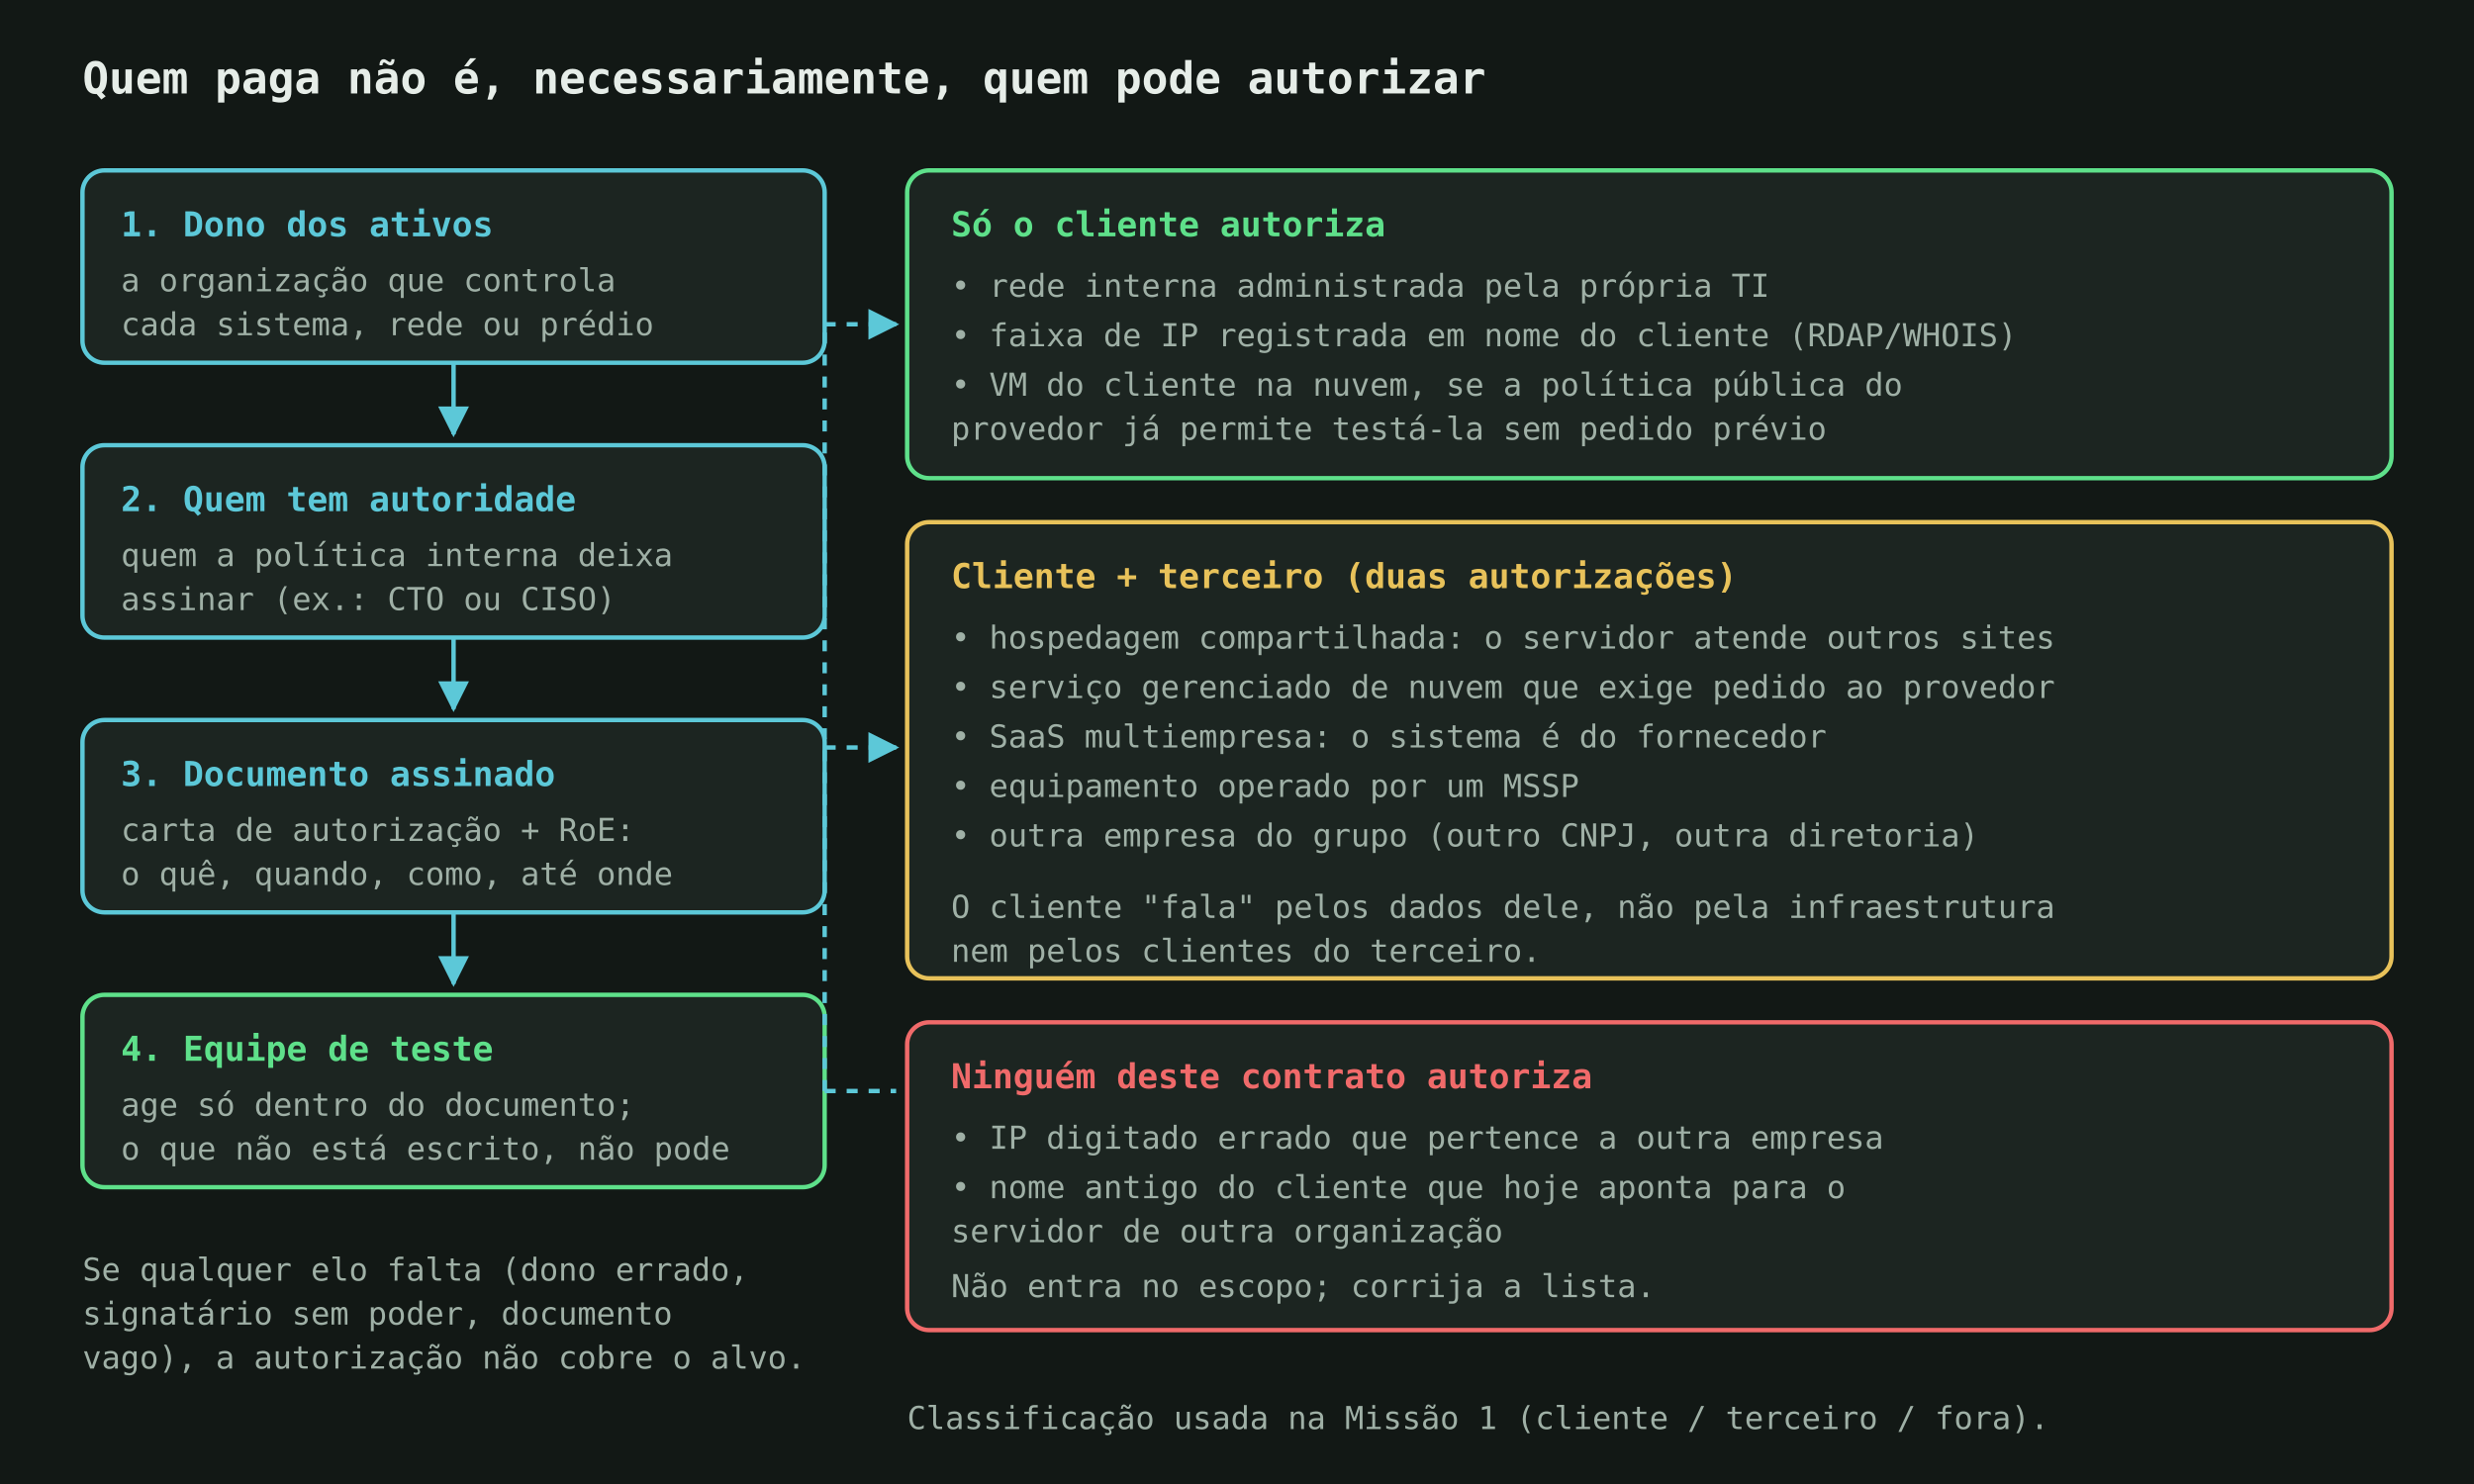
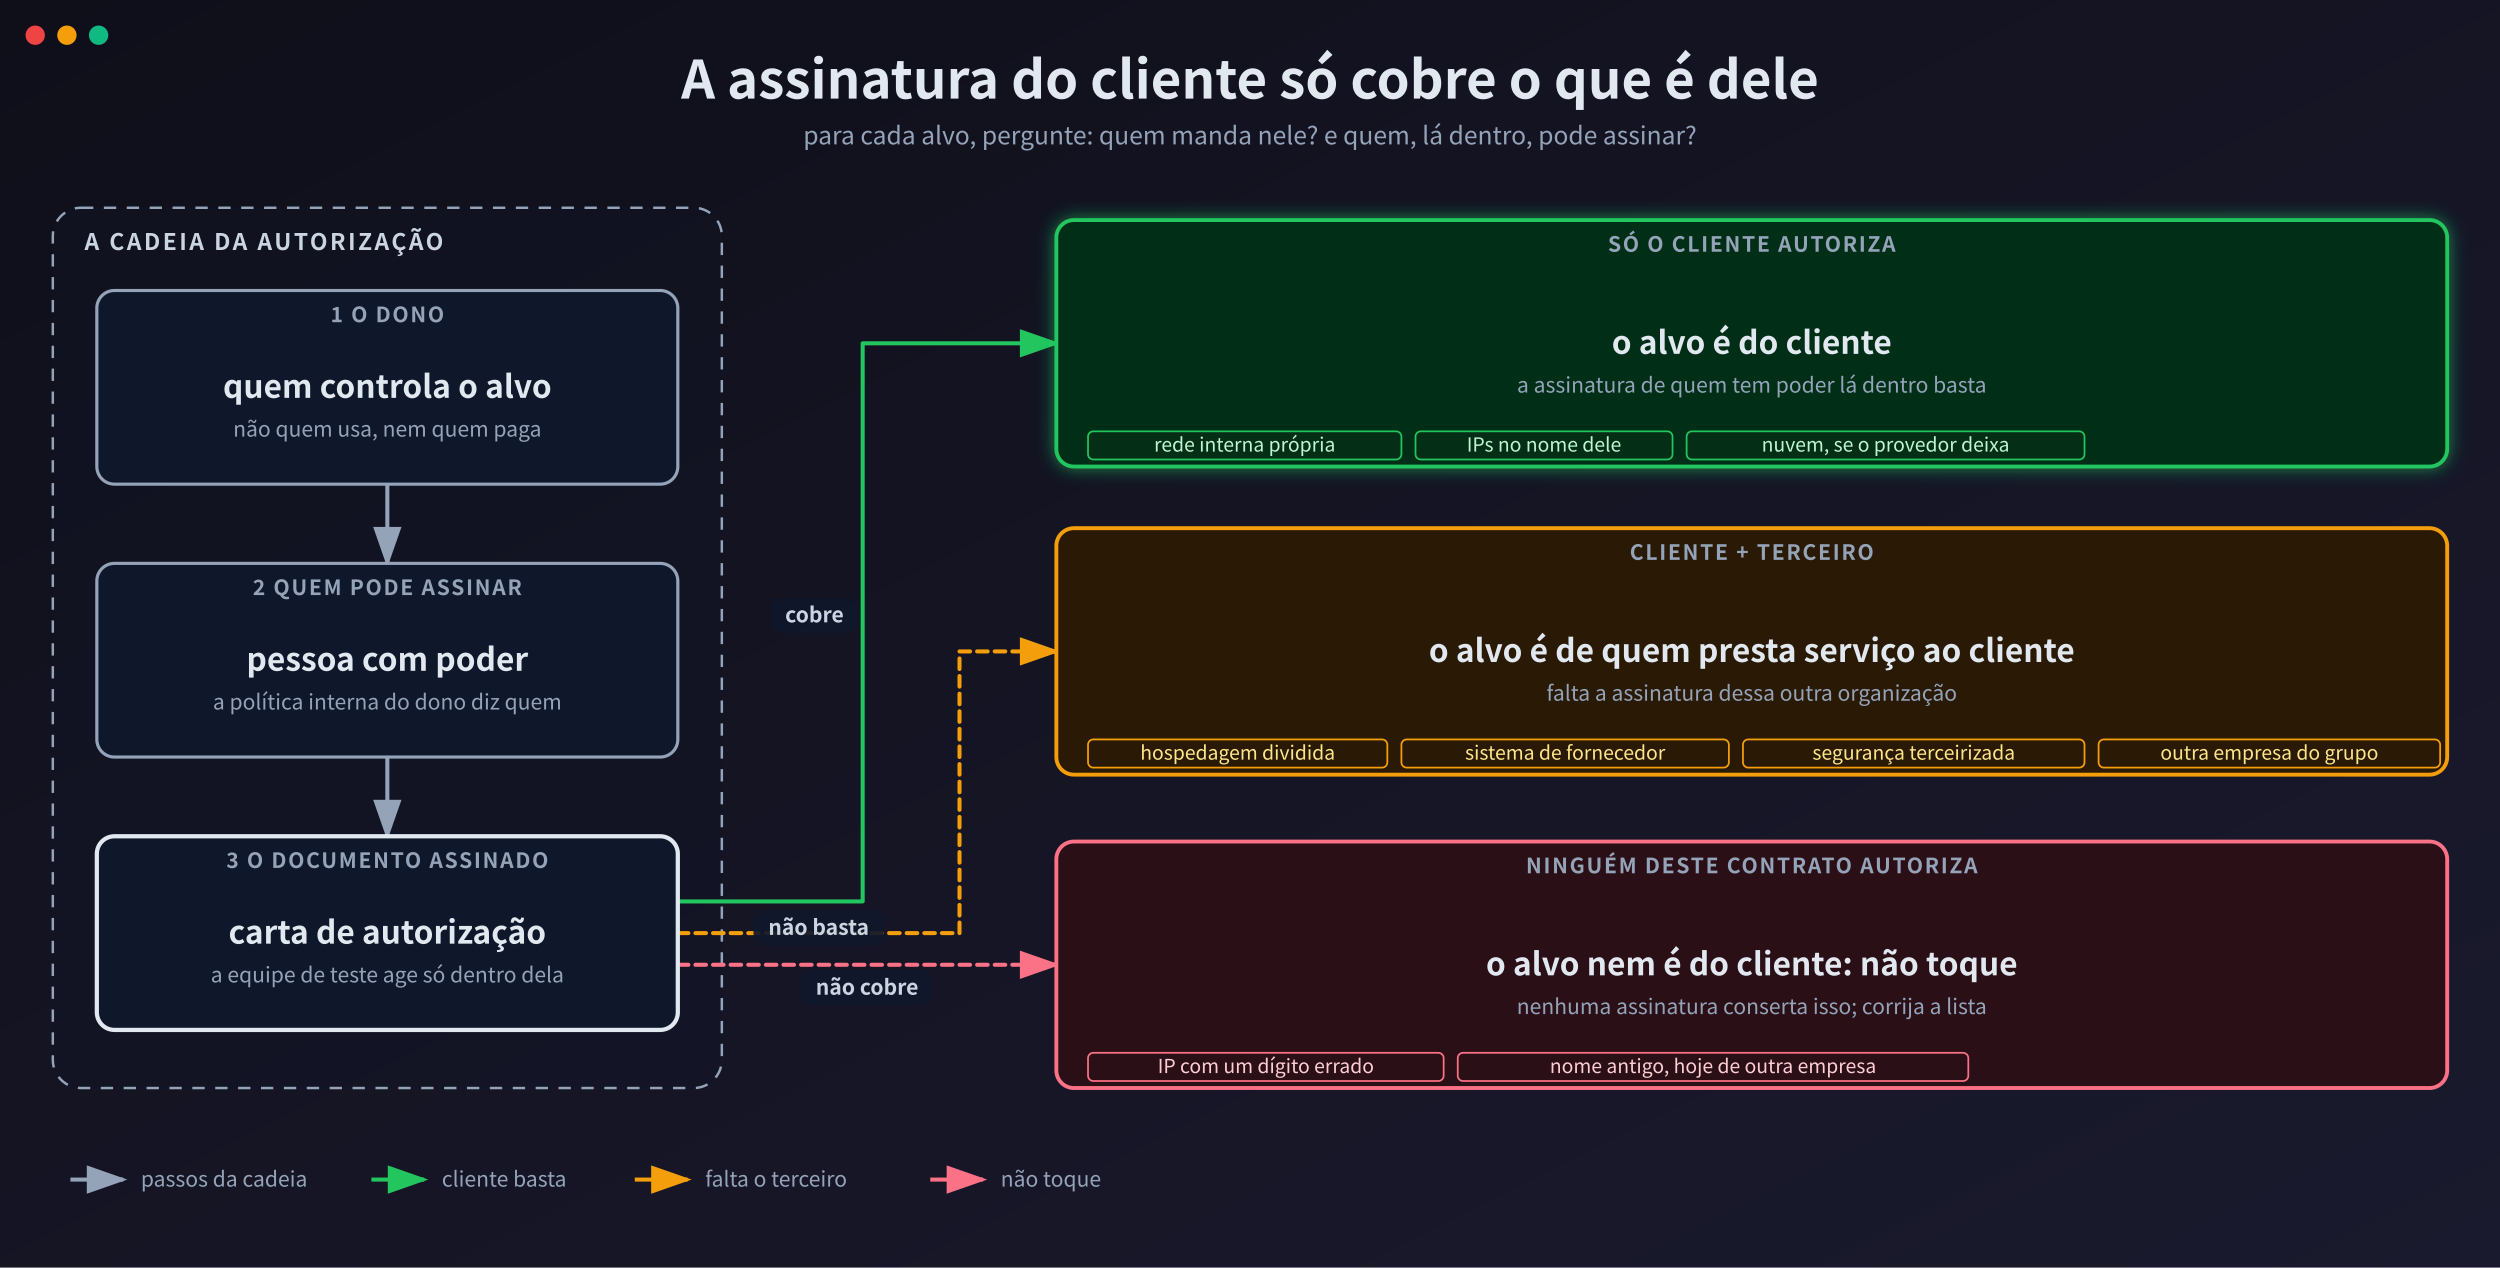
- <svg xmlns="http://www.w3.org/2000/svg" viewBox="0 0 900 540" role="img" aria-labelledby="t d">
-   <style>
-     text { font-family: ui-monospace, "DejaVu Sans Mono", Menlo, Consolas, monospace; fill: #e6ede8; white-space: pre; }
-     .t { font-size: 16px; font-weight: 700; }
-     .m { font-size: 12.5px; font-weight: 700; }
-     .s { font-size: 11.5px; fill: #9fb0a6; }
-     .box { fill: #1c2521; stroke-width: 1.6; }
-   </style>
+ <svg xmlns="http://www.w3.org/2000/svg" viewBox="0 0 1420 720" width="1420" height="720" data-generator="fireworks-tech-graph" data-schema-version="1" data-text-metrics="heuristic-v1" data-style-id="2" data-visual-theme="Dark Terminal" data-diagram-type="architecture" data-motion-scene="" data-semantic-profile="generic" data-semantic-valid="true" data-quality-profile="standard" data-max-bends-per-edge="12" data-max-total-bends="100" data-max-route-stretch="5.0" data-max-bridged-crossings="8" data-min-node-gap="0.0" data-min-container-gutter="0.0" data-min-label-clearance="2.0" data-min-segment-length="0.0">
  <defs>
-     <marker id="a" viewBox="0 0 10 10" refX="9" refY="5" markerWidth="7" markerHeight="7" orient="auto">
-       <path d="M0 0 L10 5 L0 10 z" fill="#5cc8d8" />
+     <marker id="arrowA" markerWidth="10" markerHeight="7" refX="9" refY="3.5" orient="auto">
+       <polygon points="0 0, 10 3.5, 0 7" fill="#a855f7" />
    </marker>
+     <marker id="arrowB" markerWidth="10" markerHeight="7" refX="9" refY="3.5" orient="auto">
+       <polygon points="0 0, 10 3.5, 0 7" fill="#22c55e" />
+     </marker>
+     <marker id="arrowC" markerWidth="10" markerHeight="7" refX="9" refY="3.5" orient="auto">
+       <polygon points="0 0, 10 3.5, 0 7" fill="#38bdf8" />
+     </marker>
+     <marker id="arrowE" markerWidth="10" markerHeight="7" refX="9" refY="3.5" orient="auto">
+       <polygon points="0 0, 10 3.5, 0 7" fill="#fb7185" />
+     </marker>
+     <marker id="arrowF" markerWidth="10" markerHeight="7" refX="9" refY="3.5" orient="auto">
+       <polygon points="0 0, 10 3.5, 0 7" fill="#f59e0b" />
+     </marker>
+     <marker id="arrowG" markerWidth="10" markerHeight="7" refX="9" refY="3.5" orient="auto">
+       <polygon points="0 0, 10 3.5, 0 7" fill="#f97316" />
+     </marker>
+     <marker id="arrowH" markerWidth="10" markerHeight="7" refX="9" refY="3.5" orient="auto">
+       <polygon points="0 0, 10 3.5, 0 7" fill="#94a3b8" />
+     </marker>
+     <linearGradient id="terminalGradient" x1="0%" y1="0%" x2="100%" y2="100%">
+       <stop offset="0%" stop-color="#0f0f1a" />
+       <stop offset="100%" stop-color="#1a1a2e" />
+     </linearGradient>
+     <filter id="glowBlue" x="-30%" y="-30%" width="160%" height="160%">
+       <feDropShadow dx="0" dy="0" stdDeviation="5" flood-color="#3b82f6" flood-opacity="0.65" />
+     </filter>
+     <filter id="glowPurple" x="-30%" y="-30%" width="160%" height="160%">
+       <feDropShadow dx="0" dy="0" stdDeviation="5" flood-color="#a855f7" flood-opacity="0.72" />
+     </filter>
+     <filter id="glowGreen" x="-30%" y="-30%" width="160%" height="160%">
+       <feDropShadow dx="0" dy="0" stdDeviation="5" flood-color="#22c55e" flood-opacity="0.62" />
+     </filter>
+     <filter id="glowOrange" x="-30%" y="-30%" width="160%" height="160%">
+       <feDropShadow dx="0" dy="0" stdDeviation="5" flood-color="#f97316" flood-opacity="0.62" />
+     </filter>
+     <style>
+     text { font-family: 'SF Mono', 'Fira Code', Menlo, 'Noto Sans CJK SC', 'Microsoft YaHei', 'SimHei', monospace; }
+     .title { font-size: 30px; font-weight: 700; fill: #e2e8f0; }
+     .subtitle { font-size: 14px; font-weight: 500; fill: #94a3b8; }
+     .section { font-size: 13px; font-weight: 700; fill: #38bdf8; letter-spacing: 1.4px; }
+     .section-sub { font-size: 12px; font-weight: 500; fill: #94a3b8; }
+     .node-title { font-weight: 700; fill: #e2e8f0; }
+     .node-sub { font-weight: 500; fill: #94a3b8; }
+     .node-type { font-size: 12px; font-weight: 700; fill: #94a3b8; letter-spacing: 0.08em; }
+     .arrow-label { font-size: 12px; font-weight: 600; fill: #cbd5e1; }
+     .legend { font-size: 12px; font-weight: 500; fill: #94a3b8; }
+     .footnote { font-size: 12px; font-weight: 500; fill: #94a3b8; }
+     .metric-label { font-size: 8.5px; font-weight: 700; fill: #94a3b8; text-transform: uppercase; }
+     .metric-value { font-size: 9.5px; font-weight: 700; fill: #e2e8f0; }
+     </style>
  </defs>
-   <rect width="900" height="540" fill="#121815" />
-   <text class="t" x="30" y="34">Quem paga não é, necessariamente, quem pode autorizar</text>
-   <rect class="box" x="30" y="62" width="270" height="70" rx="8" style="stroke:#5cc8d8" />
-   <text class="m" x="44" y="86" style="fill:#5cc8d8">1. Dono dos ativos</text>
-   <text class="s" x="44" y="106">a organização que controla</text>
-   <text class="s" x="44" y="122">cada sistema, rede ou prédio</text>
-   <line x1="165" y1="132" x2="165" y2="158" stroke="#5cc8d8" stroke-width="1.6" marker-end="url(#a)" />
-   <rect class="box" x="30" y="162" width="270" height="70" rx="8" style="stroke:#5cc8d8" />
-   <text class="m" x="44" y="186" style="fill:#5cc8d8">2. Quem tem autoridade</text>
-   <text class="s" x="44" y="206">quem a política interna deixa</text>
-   <text class="s" x="44" y="222">assinar (ex.: CTO ou CISO)</text>
-   <line x1="165" y1="232" x2="165" y2="258" stroke="#5cc8d8" stroke-width="1.6" marker-end="url(#a)" />
-   <rect class="box" x="30" y="262" width="270" height="70" rx="8" style="stroke:#5cc8d8" />
-   <text class="m" x="44" y="286" style="fill:#5cc8d8">3. Documento assinado</text>
-   <text class="s" x="44" y="306">carta de autorização + RoE:</text>
-   <text class="s" x="44" y="322">o quê, quando, como, até onde</text>
-   <line x1="165" y1="332" x2="165" y2="358" stroke="#5cc8d8" stroke-width="1.6" marker-end="url(#a)" />
-   <rect class="box" x="30" y="362" width="270" height="70" rx="8" style="stroke:#5ee08a" />
-   <text class="m" x="44" y="386" style="fill:#5ee08a">4. Equipe de teste</text>
-   <text class="s" x="44" y="406">age só dentro do documento;</text>
-   <text class="s" x="44" y="422">o que não está escrito, não pode</text>
-   <text class="s" x="30" y="466">Se qualquer elo falta (dono errado,</text>
-   <text class="s" x="30" y="482">signatário sem poder, documento</text>
-   <text class="s" x="30" y="498">vago), a autorização não cobre o alvo.</text>
-   <rect class="box" x="330" y="62" width="540" height="112" rx="8" style="stroke:#5ee08a" />
-   <text class="m" x="346" y="86" style="fill:#5ee08a">Só o cliente autoriza</text>
-   <text class="s" x="346" y="108">• rede interna administrada pela própria TI</text>
-   <text class="s" x="346" y="126">• faixa de IP registrada em nome do cliente (RDAP/WHOIS)</text>
-   <text class="s" x="346" y="144">• VM do cliente na nuvem, se a política pública do</text>
-   <text class="s" x="346" y="160">  provedor já permite testá-la sem pedido prévio</text>
-   <rect class="box" x="330" y="190" width="540" height="166" rx="8" style="stroke:#e8c25a" />
-   <text class="m" x="346" y="214" style="fill:#e8c25a">Cliente + terceiro (duas autorizações)</text>
-   <text class="s" x="346" y="236">• hospedagem compartilhada: o servidor atende outros sites</text>
-   <text class="s" x="346" y="254">• serviço gerenciado de nuvem que exige pedido ao provedor</text>
-   <text class="s" x="346" y="272">• SaaS multiempresa: o sistema é do fornecedor</text>
-   <text class="s" x="346" y="290">• equipamento operado por um MSSP</text>
-   <text class="s" x="346" y="308">• outra empresa do grupo (outro CNPJ, outra diretoria)</text>
-   <text class="s" x="346" y="334">O cliente "fala" pelos dados dele, não pela infraestrutura</text>
-   <text class="s" x="346" y="350">nem pelos clientes do terceiro.</text>
-   <rect class="box" x="330" y="372" width="540" height="112" rx="8" style="stroke:#f06a6a" />
-   <text class="m" x="346" y="396" style="fill:#f06a6a">Ninguém deste contrato autoriza</text>
-   <text class="s" x="346" y="418">• IP digitado errado que pertence a outra empresa</text>
-   <text class="s" x="346" y="436">• nome antigo do cliente que hoje aponta para o</text>
-   <text class="s" x="346" y="452">  servidor de outra organização</text>
-   <text class="s" x="346" y="472">Não entra no escopo; corrija a lista.</text>
-   <line x1="300" y1="397" x2="326" y2="397" stroke="#5cc8d8" stroke-width="1.6" stroke-dasharray="4 4" />
-   <line x1="300" y1="397" x2="300" y2="118" stroke="#5cc8d8" stroke-width="1.6" stroke-dasharray="4 4" />
-   <line x1="300" y1="118" x2="326" y2="118" stroke="#5cc8d8" stroke-width="1.6" stroke-dasharray="4 4" marker-end="url(#a)" />
-   <line x1="300" y1="272" x2="326" y2="272" stroke="#5cc8d8" stroke-width="1.6" stroke-dasharray="4 4" marker-end="url(#a)" />
-   <text class="s" x="330" y="520">Classificação usada na Missão 1 (cliente / terceiro / fora).</text>
+   <rect data-graph-role="background" width="1420.0" height="720.0" fill="url(#terminalGradient)" />
+   <circle cx="20.0" cy="20" r="5.5" fill="#ef4444" />
+   <circle cx="38.0" cy="20" r="5.5" fill="#f59e0b" />
+   <circle cx="56.0" cy="20" r="5.5" fill="#10b981" />
+   <text x="710.0" y="56" text-anchor="middle" class="title">A assinatura do cliente só cobre o que é dele</text>
+   <text x="710.0" y="82" text-anchor="middle" class="subtitle">para cada alvo, pergunte: quem manda nele? e quem, lá dentro, pode assinar?</text>
+   <g id="cadeia" data-graph-role="container" data-container-id="cadeia" data-semantic-role="boundary" data-graph-bounds="30,118,410,618">
+     <rect data-graph-role="container" x="30.0" y="118.0" width="380.0" height="500.0" rx="16.0" fill="rgba(15,23,42,0.28)" stroke="#94a3b8" stroke-width="1.4" stroke-dasharray="7 6" />
+     <text x="48.0" y="142.0" class="section">
+       <tspan fill="#cbd5e1">A CADEIA DA AUTORIZAÇÃO</tspan>
+     </text>
+     <rect id="cadeia-header" data-graph-role="reserved" data-reserved-kind="container-header" x="38" y="124" width="188.08" height="30" fill="none" stroke="none" />
+   </g>
+   <path id="g1" data-graph-role="edge" data-edge-id="g1" data-source="documento" data-target="cliente" data-edge-kind="flow" data-topic-id="" data-flow="" data-motion-role="" data-motion-stage="" data-motion-order="" data-protocol="" data-via="" data-critical-path-id="" data-critical-hop="" data-critical-hops="" data-critical="false" data-bends="2" data-route-stretch="1.0" data-bridges="" d="M 385,512 L 490,512 L 490,195 L 600,195" fill="none" stroke="#22c55e" stroke-width="2.3" stroke-linecap="round" stroke-linejoin="round" marker-end="url(#arrowB)" />
+   <path id="g2" data-graph-role="edge" data-edge-id="g2" data-source="documento" data-target="terceiro" data-edge-kind="flow" data-topic-id="" data-flow="" data-motion-role="" data-motion-stage="" data-motion-order="" data-protocol="" data-via="" data-critical-path-id="" data-critical-hop="" data-critical-hops="" data-critical="false" data-bends="2" data-route-stretch="1.0" data-bridges="" d="M 385,530 L 545,530 L 545,370 L 600,370" fill="none" stroke="#f59e0b" stroke-width="2.3" stroke-linecap="round" stroke-linejoin="round" marker-end="url(#arrowF)" stroke-dasharray="6,4" />
+   <path id="c1" data-graph-role="edge" data-edge-id="c1" data-source="dono" data-target="autoridade" data-edge-kind="flow" data-topic-id="" data-flow="" data-motion-role="" data-motion-stage="" data-motion-order="" data-protocol="" data-via="" data-critical-path-id="" data-critical-hop="" data-critical-hops="" data-critical="false" data-bends="0" data-route-stretch="1.0" data-bridges="" d="M 220,275 L 220,320" fill="none" stroke="#94a3b8" stroke-width="2.3" stroke-linecap="round" stroke-linejoin="round" marker-end="url(#arrowH)" />
+   <path id="c2" data-graph-role="edge" data-edge-id="c2" data-source="autoridade" data-target="documento" data-edge-kind="flow" data-topic-id="" data-flow="" data-motion-role="" data-motion-stage="" data-motion-order="" data-protocol="" data-via="" data-critical-path-id="" data-critical-hop="" data-critical-hops="" data-critical="false" data-bends="0" data-route-stretch="1.0" data-bridges="" d="M 220,430 L 220,475" fill="none" stroke="#94a3b8" stroke-width="2.3" stroke-linecap="round" stroke-linejoin="round" marker-end="url(#arrowH)" />
+   <path id="g3" data-graph-role="edge" data-edge-id="g3" data-source="documento" data-target="ninguem" data-edge-kind="flow" data-topic-id="" data-flow="" data-motion-role="" data-motion-stage="" data-motion-order="" data-protocol="" data-via="" data-critical-path-id="" data-critical-hop="" data-critical-hops="" data-critical="false" data-bends="0" data-route-stretch="1.0" data-bridges="" d="M 385,548 L 600,548" fill="none" stroke="#fb7185" stroke-width="2.3" stroke-linecap="round" stroke-linejoin="round" marker-end="url(#arrowE)" stroke-dasharray="6,4" />
+   <g id="node-dono" data-graph-role="node" data-node-id="dono" data-semantic-role="rect" data-motion-role="" data-motion-stage="" data-motion-order="" data-parent="cadeia" data-deployment-id="" data-topic-id="" data-span-id="" data-station-order="" data-status="" data-start-ms="" data-duration-ms="" data-parent-span="" data-graph-bounds="55,165,385,275">
+     <rect x="55.0" y="165.0" width="330.0" height="110.0" rx="10.0" fill="#0f172a" stroke="#94a3b8" stroke-width="1.8" />
+     <text x="220.0" y="183.0" text-anchor="middle" class="node-type">1 O DONO</text>
+     <text data-text-role="title" data-full-text="quem controla o alvo" data-text-max-width="306.0" x="220.0" y="226.0" text-anchor="middle" class="node-title" font-size="18.0">quem controla o alvo</text>
+     <text data-text-role="subtitle" data-full-text="não quem usa, nem quem paga" data-text-max-width="306.0" x="220.0" y="248.0" text-anchor="middle" class="node-sub" font-size="12">não quem usa, nem quem paga</text>
+   </g>
+   <g id="node-autoridade" data-graph-role="node" data-node-id="autoridade" data-semantic-role="rect" data-motion-role="" data-motion-stage="" data-motion-order="" data-parent="cadeia" data-deployment-id="" data-topic-id="" data-span-id="" data-station-order="" data-status="" data-start-ms="" data-duration-ms="" data-parent-span="" data-graph-bounds="55,320,385,430">
+     <rect x="55.0" y="320.0" width="330.0" height="110.0" rx="10.0" fill="#0f172a" stroke="#94a3b8" stroke-width="1.8" />
+     <text x="220.0" y="338.0" text-anchor="middle" class="node-type">2 QUEM PODE ASSINAR</text>
+     <text data-text-role="title" data-full-text="pessoa com poder" data-text-max-width="306.0" x="220.0" y="381.0" text-anchor="middle" class="node-title" font-size="18.0">pessoa com poder</text>
+     <text data-text-role="subtitle" data-full-text="a política interna do dono diz quem" data-text-max-width="306.0" x="220.0" y="403.0" text-anchor="middle" class="node-sub" font-size="12">a política interna do dono diz quem</text>
+   </g>
+   <g id="node-documento" data-graph-role="node" data-node-id="documento" data-semantic-role="rect" data-motion-role="" data-motion-stage="" data-motion-order="" data-parent="cadeia" data-deployment-id="" data-topic-id="" data-span-id="" data-station-order="" data-status="" data-start-ms="" data-duration-ms="" data-parent-span="" data-graph-bounds="55,475,385,585">
+     <rect x="55.0" y="475.0" width="330.0" height="110.0" rx="10.0" fill="#0f172a" stroke="#e2e8f0" stroke-width="2.4" />
+     <text x="220.0" y="493.0" text-anchor="middle" class="node-type">3 O DOCUMENTO ASSINADO</text>
+     <text data-text-role="title" data-full-text="carta de autorização" data-text-max-width="306.0" x="220.0" y="536.0" text-anchor="middle" class="node-title" font-size="18.0">carta de autorização</text>
+     <text data-text-role="subtitle" data-full-text="a equipe de teste age só dentro dela" data-text-max-width="306.0" x="220.0" y="558.0" text-anchor="middle" class="node-sub" font-size="12">a equipe de teste age só dentro dela</text>
+   </g>
+   <g id="node-cliente" data-graph-role="node" data-node-id="cliente" data-semantic-role="rect" data-motion-role="" data-motion-stage="" data-motion-order="" data-parent="" data-deployment-id="" data-topic-id="" data-span-id="" data-station-order="" data-status="" data-start-ms="" data-duration-ms="" data-parent-span="" data-graph-bounds="600,125,1390,265">
+     <rect x="600.0" y="125.0" width="790.0" height="140.0" rx="10.0" fill="#052e16" stroke="#22c55e" stroke-width="2.2" filter="url(#glowGreen)" />
+     <text x="995.0" y="143.0" text-anchor="middle" class="node-type">SÓ O CLIENTE AUTORIZA</text>
+     <text data-text-role="title" data-full-text="o alvo é do cliente" data-text-max-width="766.0" x="995.0" y="201.0" text-anchor="middle" class="node-title" font-size="18.0">o alvo é do cliente</text>
+     <text data-text-role="subtitle" data-full-text="a assinatura de quem tem poder lá dentro basta" data-text-max-width="766.0" x="995.0" y="223.0" text-anchor="middle" class="node-sub" font-size="12">a assinatura de quem tem poder lá dentro basta</text>
+     <rect x="618.0" y="245.0" width="178" height="16" rx="3" fill="#052e16" stroke="#22c55e" stroke-width="1" />
+     <text x="707.0" y="256.5" text-anchor="middle" font-size="11" font-weight="500" fill="#bbf7d0">rede interna própria</text>
+     <rect x="804.0" y="245.0" width="146" height="16" rx="3" fill="#052e16" stroke="#22c55e" stroke-width="1" />
+     <text x="877.0" y="256.5" text-anchor="middle" font-size="11" font-weight="500" fill="#bbf7d0">IPs no nome dele</text>
+     <rect x="958.0" y="245.0" width="226" height="16" rx="3" fill="#052e16" stroke="#22c55e" stroke-width="1" />
+     <text x="1071.0" y="256.5" text-anchor="middle" font-size="11" font-weight="500" fill="#bbf7d0">nuvem, se o provedor deixa</text>
+   </g>
+   <g id="node-terceiro" data-graph-role="node" data-node-id="terceiro" data-semantic-role="rect" data-motion-role="" data-motion-stage="" data-motion-order="" data-parent="" data-deployment-id="" data-topic-id="" data-span-id="" data-station-order="" data-status="" data-start-ms="" data-duration-ms="" data-parent-span="" data-graph-bounds="600,300,1390,440">
+     <rect x="600.0" y="300.0" width="790.0" height="140.0" rx="10.0" fill="#2a1a05" stroke="#f59e0b" stroke-width="2.2" />
+     <text x="995.0" y="318.0" text-anchor="middle" class="node-type">CLIENTE + TERCEIRO</text>
+     <text data-text-role="title" data-full-text="o alvo é de quem presta serviço ao cliente" data-text-max-width="766.0" x="995.0" y="376.0" text-anchor="middle" class="node-title" font-size="18.0">o alvo é de quem presta serviço ao cliente</text>
+     <text data-text-role="subtitle" data-full-text="falta a assinatura dessa outra organização" data-text-max-width="766.0" x="995.0" y="398.0" text-anchor="middle" class="node-sub" font-size="12">falta a assinatura dessa outra organização</text>
+     <rect x="618.0" y="420.0" width="170" height="16" rx="3" fill="#2a1a05" stroke="#f59e0b" stroke-width="1" />
+     <text x="703.0" y="431.5" text-anchor="middle" font-size="11" font-weight="500" fill="#fde68a">hospedagem dividida</text>
+     <rect x="796.0" y="420.0" width="186" height="16" rx="3" fill="#2a1a05" stroke="#f59e0b" stroke-width="1" />
+     <text x="889.0" y="431.5" text-anchor="middle" font-size="11" font-weight="500" fill="#fde68a">sistema de fornecedor</text>
+     <rect x="990.0" y="420.0" width="194" height="16" rx="3" fill="#2a1a05" stroke="#f59e0b" stroke-width="1" />
+     <text x="1087.0" y="431.5" text-anchor="middle" font-size="11" font-weight="500" fill="#fde68a">segurança terceirizada</text>
+     <rect x="1192.0" y="420.0" width="194" height="16" rx="3" fill="#2a1a05" stroke="#f59e0b" stroke-width="1" />
+     <text x="1289.0" y="431.5" text-anchor="middle" font-size="11" font-weight="500" fill="#fde68a">outra empresa do grupo</text>
+   </g>
+   <g id="node-ninguem" data-graph-role="node" data-node-id="ninguem" data-semantic-role="rect" data-motion-role="" data-motion-stage="" data-motion-order="" data-parent="" data-deployment-id="" data-topic-id="" data-span-id="" data-station-order="" data-status="" data-start-ms="" data-duration-ms="" data-parent-span="" data-graph-bounds="600,478,1390,618">
+     <rect x="600.0" y="478.0" width="790.0" height="140.0" rx="10.0" fill="#2a0f16" stroke="#fb7185" stroke-width="2.2" />
+     <text x="995.0" y="496.0" text-anchor="middle" class="node-type">NINGUÉM DESTE CONTRATO AUTORIZA</text>
+     <text data-text-role="title" data-full-text="o alvo nem é do cliente: não toque" data-text-max-width="766.0" x="995.0" y="554.0" text-anchor="middle" class="node-title" font-size="18.0">o alvo nem é do cliente: não toque</text>
+     <text data-text-role="subtitle" data-full-text="nenhuma assinatura conserta isso; corrija a lista" data-text-max-width="766.0" x="995.0" y="576.0" text-anchor="middle" class="node-sub" font-size="12">nenhuma assinatura conserta isso; corrija a lista</text>
+     <rect x="618.0" y="598.0" width="202" height="16" rx="3" fill="#2a0f16" stroke="#fb7185" stroke-width="1" />
+     <text x="719.0" y="609.5" text-anchor="middle" font-size="11" font-weight="500" fill="#fecdd3">IP com um dígito errado</text>
+     <rect x="828.0" y="598.0" width="290" height="16" rx="3" fill="#2a0f16" stroke="#fb7185" stroke-width="1" />
+     <text x="973.0" y="609.5" text-anchor="middle" font-size="11" font-weight="500" fill="#fecdd3">nome antigo, hoje de outra empresa</text>
+   </g>
+   <g id="g1-label" data-graph-role="label" data-owner="g1" data-graph-bounds="438.2,339.5,487,359.5">
+     <rect x="438.2" y="339.5" width="48.8" height="20" rx="6" fill="#0f172a" opacity="0.92" />
+     <text x="462.6" y="353.5" text-anchor="middle" class="arrow-label">cobre</text>
+   </g>
+   <g id="g2-label" data-graph-role="label" data-owner="g2" data-graph-bounds="428,517,502,537">
+     <rect x="428.0" y="517.0" width="74.0" height="20" rx="6" fill="#0f172a" opacity="0.92" />
+     <text x="465.0" y="531.0" text-anchor="middle" class="arrow-label">não basta</text>
+   </g>
+   <g id="g3-label" data-graph-role="label" data-owner="g3" data-graph-bounds="455.5,551,529.5,571">
+     <rect x="455.5" y="551.0" width="74.0" height="20" rx="6" fill="#0f172a" opacity="0.92" />
+     <text x="492.5" y="565.0" text-anchor="middle" class="arrow-label">não cobre</text>
+   </g>
+   <g id="legend" data-graph-role="legend">
+     <rect id="legend-zone" data-graph-role="reserved" data-reserved-kind="legend" x="30" y="656" width="618.4" height="46" rx="10" fill="none" stroke="none" />
+     <line data-graph-role="decoration" x1="40.0" y1="670.0" x2="70.0" y2="670.0" stroke="#94a3b8" stroke-width="2.3" marker-end="url(#arrowH)" />
+     <text data-graph-role="decoration" x="80.0" y="674.0" class="legend">passos da cadeia</text>
+     <line data-graph-role="decoration" x1="210.96" y1="670.0" x2="240.96" y2="670.0" stroke="#22c55e" stroke-width="2.3" marker-end="url(#arrowB)" />
+     <text data-graph-role="decoration" x="250.96" y="674.0" class="legend">cliente basta</text>
+     <line data-graph-role="decoration" x1="360.56" y1="670.0" x2="390.56" y2="670.0" stroke="#f59e0b" stroke-width="2.3" marker-end="url(#arrowF)" />
+     <text data-graph-role="decoration" x="400.56" y="674.0" class="legend">falta o terceiro</text>
+     <line data-graph-role="decoration" x1="528.4" y1="670.0" x2="558.4" y2="670.0" stroke="#fb7185" stroke-width="2.3" marker-end="url(#arrowE)" />
+     <text data-graph-role="decoration" x="568.4" y="674.0" class="legend">não toque</text>
+   </g>
</svg>
